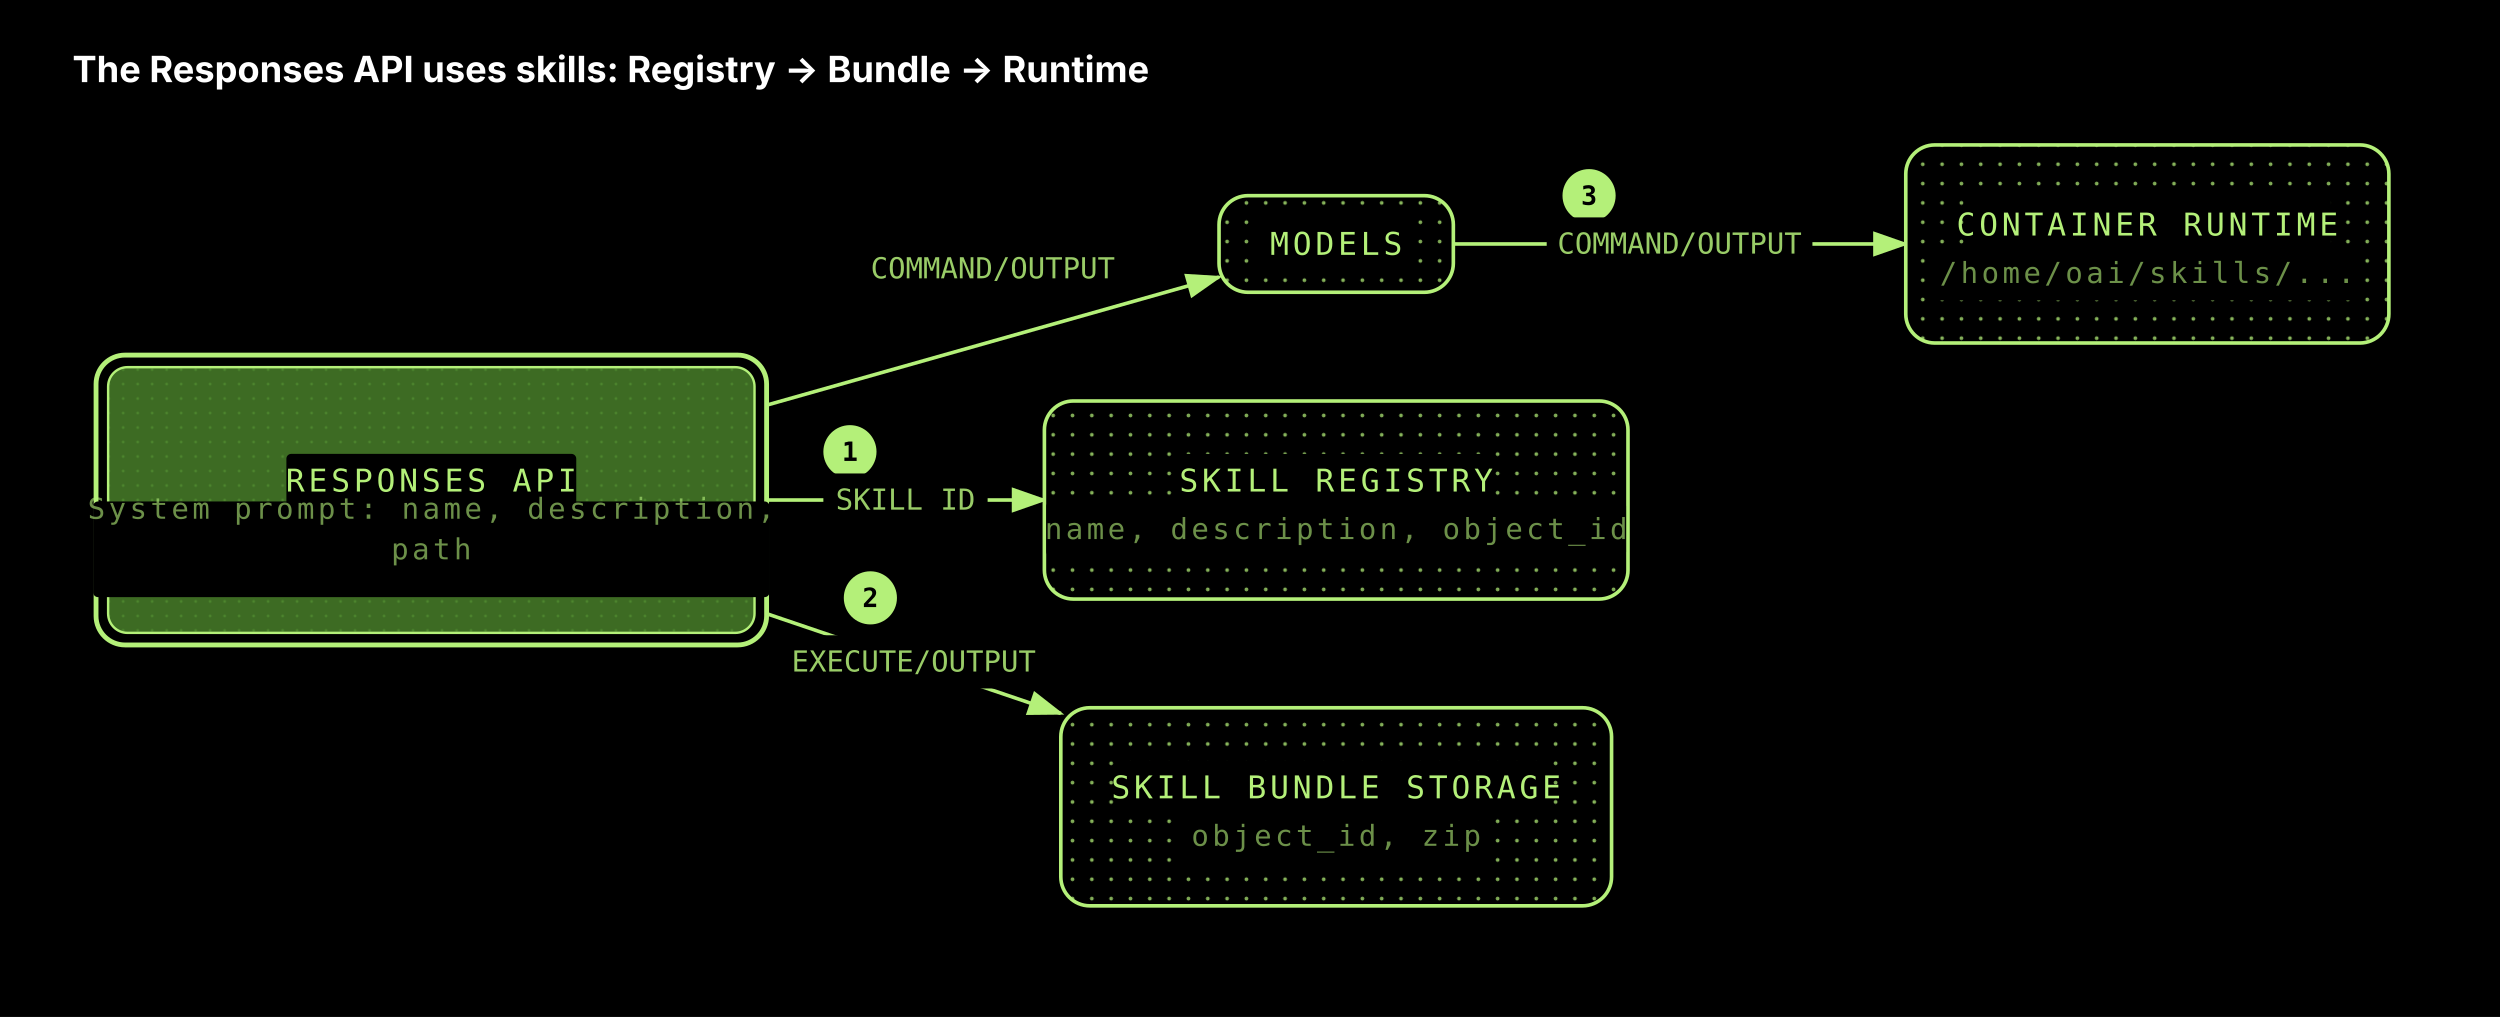
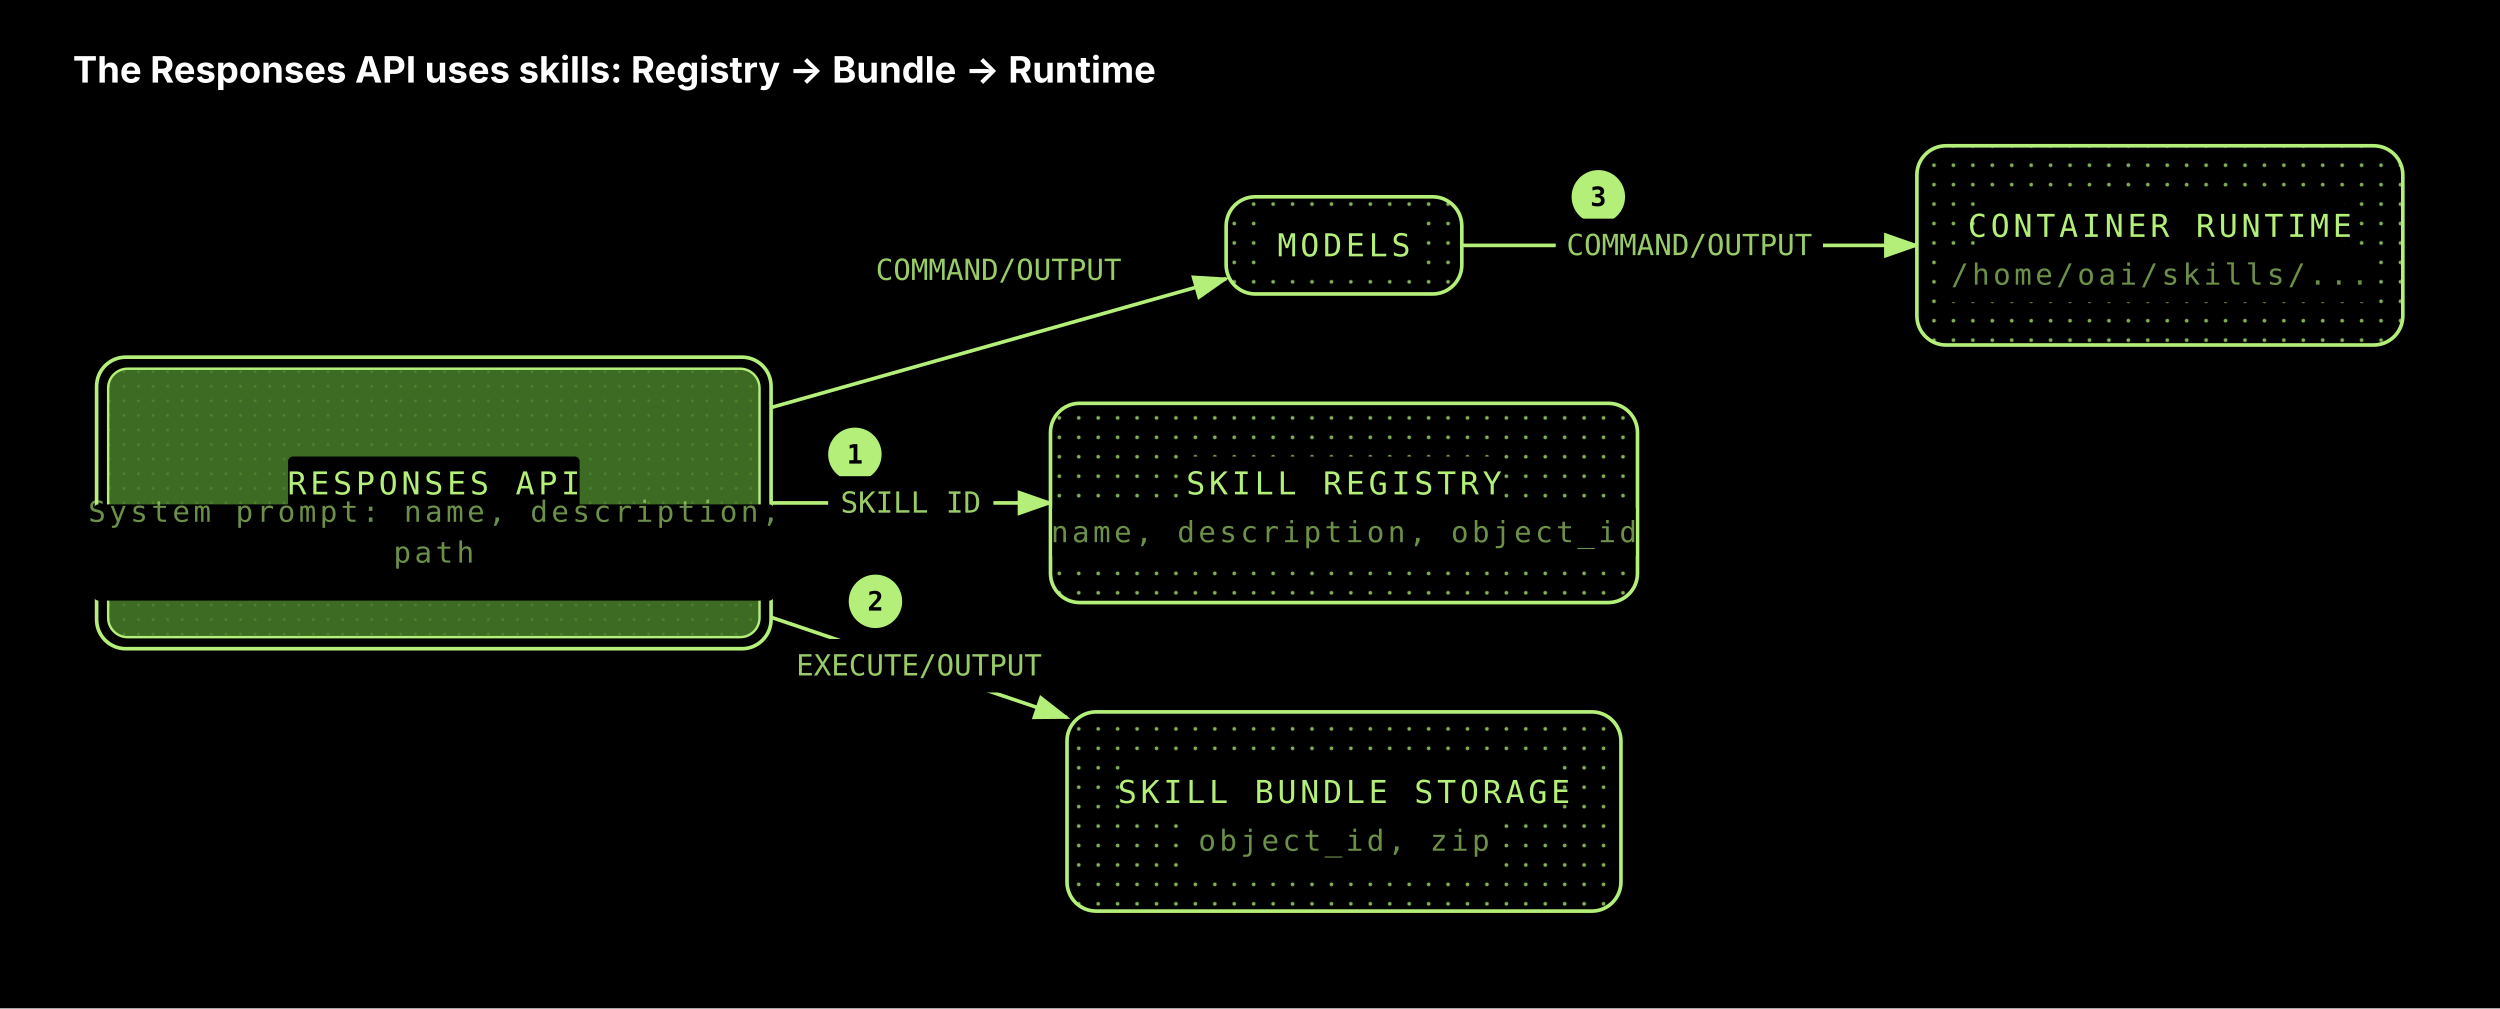
- <svg xmlns="http://www.w3.org/2000/svg" viewBox="0 0 1034.96 421" width="1034.96" height="421">
+ <svg xmlns="http://www.w3.org/2000/svg" viewBox="0 0 1028.96 415" width="1028.96" height="415">
  <defs>
    <pattern id="dotgrid" width="8" height="8" patternUnits="userSpaceOnUse">
      <rect width="8" height="8" fill="#000000" />
      <circle cx="4" cy="4" r="0.8" fill="#b4f079" opacity="0.7" />
    </pattern>
    <pattern id="crosshatch" width="8" height="8" patternUnits="userSpaceOnUse">
      <rect width="8" height="8" fill="#000000" />
      <path d="M0 8L8 0M-1 1L1 -1M7 9L9 7" stroke="#b4f079" stroke-width="0.8" opacity="0.2" />
    </pattern>
    <pattern id="hero" width="6" height="6" patternUnits="userSpaceOnUse">
      <rect width="6" height="6" fill="#3d6b23" />
      <circle cx="3" cy="3" r="0.6" fill="#5a9a35" opacity="0.5" />
    </pattern>
    <marker id="arrowhead" markerWidth="10" markerHeight="7" refX="9" refY="3.5" orient="auto" markerUnits="strokeWidth">
      <polygon points="0 0, 10 3.5, 0 7" fill="#b4f079" />
    </marker>
    <marker id="arrowhead-reverse" markerWidth="10" markerHeight="7" refX="1" refY="3.5" orient="auto" markerUnits="strokeWidth">
      <polygon points="10 0, 0 3.5, 10 7" fill="#b4f079" />
    </marker>
  </defs>
  <rect width="100%" height="100%" fill="#000000" />
  <g class="diagram">
    <text x="30" y="34" font-family="'Inter', 'Helvetica Neue', Arial, sans-serif" font-size="15" fill="#ffffff" font-weight="700">The Responses API uses skills: Registry → Bundle → Runtime</text>
    <line x1="317.36" y1="167.724" x2="504.66" y2="114.724" stroke="#b4f079" stroke-width="1.5" marker-end="url(#arrowhead)" />
    <line x1="317.36" y1="207" x2="432.36" y2="207" stroke="#b4f079" stroke-width="1.5" marker-end="url(#arrowhead)" />
    <circle cx="351.86" cy="187" r="11" fill="#b4f079" stroke="none" />
    <text x="351.86" y="187" font-family="'JetBrains Mono', 'Fira Code', 'SF Mono', 'Cascadia Code', monospace" font-size="11" fill="#000000" text-anchor="middle" dominant-baseline="central" font-weight="700">1</text>
    <line x1="317.36" y1="254.057" x2="439.16" y2="295.351" stroke="#b4f079" stroke-width="1.5" marker-end="url(#arrowhead)" />
    <circle cx="360.322" cy="247.504" r="11" fill="#b4f079" stroke="none" />
    <text x="360.322" y="247.504" font-family="'JetBrains Mono', 'Fira Code', 'SF Mono', 'Cascadia Code', monospace" font-size="11" fill="#000000" text-anchor="middle" dominant-baseline="central" font-weight="700">2</text>
    <line x1="601.66" y1="101" x2="788.96" y2="101" stroke="#b4f079" stroke-width="1.5" marker-end="url(#arrowhead)" />
    <circle cx="657.85" cy="81" r="11" fill="#b4f079" stroke="none" />
    <text x="657.85" y="81" font-family="'JetBrains Mono', 'Fira Code', 'SF Mono', 'Cascadia Code', monospace" font-size="11" fill="#000000" text-anchor="middle" dominant-baseline="central" font-weight="700">3</text>
    <rect x="356.01" y="100.224" width="110" height="22" rx="4" fill="#000000" />
    <rect x="340.86" y="196" width="68" height="22" rx="4" fill="#000000" />
    <rect x="323.26" y="263" width="110" height="22" rx="4" fill="#000000" />
    <rect x="640.31" y="90" width="110" height="22" rx="4" fill="#000000" />
    <rect x="504.66" y="81" width="97" height="40" rx="12" fill="url(#dotgrid)" stroke="#b4f079" stroke-width="1.5" />
    <rect x="521.16" y="89.9" width="64" height="22.2" fill="#000000" rx="2" />
    <text x="553.16" y="101" font-family="'JetBrains Mono', 'Fira Code', 'SF Mono', 'Cascadia Code', monospace" font-size="13" fill="#b4f079" text-anchor="middle" dominant-baseline="central" letter-spacing="0.12em">MODELS</text>
-     <rect x="39.76" y="147" width="277.6" height="120" rx="12" fill="none" stroke="#b4f079" stroke-width="2" />
-     <rect x="44.76" y="152" width="267.6" height="110" rx="8" fill="url(#hero)" stroke="#b4f079" stroke-width="1" />
+     <rect x="39.76" y="147" width="277.6" height="120" rx="12" fill="none" stroke="#b4f079" stroke-width="1.5" />
+     <rect x="44.51" y="151.75" width="268.1" height="110.5" rx="8" fill="url(#hero)" stroke="#b4f079" stroke-width="1" />
    <rect x="118.56" y="187.9" width="120" height="22.2" fill="#000000" rx="2" />
    <text x="178.56" y="199" font-family="'JetBrains Mono', 'Fira Code', 'SF Mono', 'Cascadia Code', monospace" font-size="13" fill="#b4f079" text-anchor="middle" dominant-baseline="central" letter-spacing="0.12em">RESPONSES API</text>
    <rect x="38.56" y="207.6" width="280" height="39.6" fill="#000000" rx="2" />
    <text x="178.56" y="210.6" font-family="'JetBrains Mono', 'Fira Code', 'SF Mono', 'Cascadia Code', monospace" font-size="12" fill="#b4f079" opacity="0.6" text-anchor="middle" dominant-baseline="central" letter-spacing="0.12em">System prompt: name, description,</text>
    <text x="178.56" y="227.4" font-family="'JetBrains Mono', 'Fira Code', 'SF Mono', 'Cascadia Code', monospace" font-size="12" fill="#b4f079" opacity="0.6" text-anchor="middle" dominant-baseline="central" letter-spacing="0.12em">path</text>
    <rect x="432.36" y="166" width="241.6" height="82" rx="12" fill="url(#dotgrid)" stroke="#b4f079" stroke-width="1.5" />
    <rect x="489.16" y="187.9" width="128" height="22.2" fill="#000000" rx="2" />
    <text x="553.16" y="199" font-family="'JetBrains Mono', 'Fira Code', 'SF Mono', 'Cascadia Code', monospace" font-size="13" fill="#b4f079" text-anchor="middle" dominant-baseline="central" letter-spacing="0.12em">SKILL REGISTRY</text>
    <rect x="433.16" y="207.6" width="240" height="22.8" fill="#000000" rx="2" />
    <text x="553.16" y="219" font-family="'JetBrains Mono', 'Fira Code', 'SF Mono', 'Cascadia Code', monospace" font-size="12" fill="#b4f079" opacity="0.6" text-anchor="middle" dominant-baseline="central" letter-spacing="0.12em">name, description, object_id</text>
    <rect x="439.16" y="293" width="228" height="82" rx="12" fill="url(#dotgrid)" stroke="#b4f079" stroke-width="1.5" />
    <rect x="465.16" y="314.9" width="176" height="22.2" fill="#000000" rx="2" />
    <text x="553.16" y="326" font-family="'JetBrains Mono', 'Fira Code', 'SF Mono', 'Cascadia Code', monospace" font-size="13" fill="#b4f079" text-anchor="middle" dominant-baseline="central" letter-spacing="0.12em">SKILL BUNDLE STORAGE</text>
    <rect x="489.16" y="334.6" width="128" height="22.8" fill="#000000" rx="2" />
    <text x="553.16" y="346" font-family="'JetBrains Mono', 'Fira Code', 'SF Mono', 'Cascadia Code', monospace" font-size="12" fill="#b4f079" opacity="0.6" text-anchor="middle" dominant-baseline="central" letter-spacing="0.12em">object_id, zip</text>
    <rect x="788.96" y="60" width="200" height="82" rx="12" fill="url(#dotgrid)" stroke="#b4f079" stroke-width="1.5" />
    <rect x="812.96" y="81.9" width="152" height="22.2" fill="#000000" rx="2" />
    <text x="888.96" y="93" font-family="'JetBrains Mono', 'Fira Code', 'SF Mono', 'Cascadia Code', monospace" font-size="13" fill="#b4f079" text-anchor="middle" dominant-baseline="central" letter-spacing="0.12em">CONTAINER RUNTIME</text>
    <rect x="800.96" y="101.6" width="176" height="22.8" fill="#000000" rx="2" />
    <text x="888.96" y="113" font-family="'JetBrains Mono', 'Fira Code', 'SF Mono', 'Cascadia Code', monospace" font-size="12" fill="#b4f079" opacity="0.6" text-anchor="middle" dominant-baseline="central" letter-spacing="0.12em">/home/oai/skills/...</text>
    <text x="411.01" y="115.224" font-family="'JetBrains Mono', 'Fira Code', 'SF Mono', 'Cascadia Code', monospace" font-size="12" fill="#b4f079" opacity="0.85" text-anchor="middle">COMMAND/OUTPUT</text>
    <text x="374.86" y="211" font-family="'JetBrains Mono', 'Fira Code', 'SF Mono', 'Cascadia Code', monospace" font-size="12" fill="#b4f079" opacity="0.85" text-anchor="middle">SKILL ID</text>
    <text x="378.26" y="278" font-family="'JetBrains Mono', 'Fira Code', 'SF Mono', 'Cascadia Code', monospace" font-size="12" fill="#b4f079" opacity="0.85" text-anchor="middle">EXECUTE/OUTPUT</text>
    <text x="695.31" y="105" font-family="'JetBrains Mono', 'Fira Code', 'SF Mono', 'Cascadia Code', monospace" font-size="12" fill="#b4f079" opacity="0.85" text-anchor="middle">COMMAND/OUTPUT</text>
  </g>
</svg>
